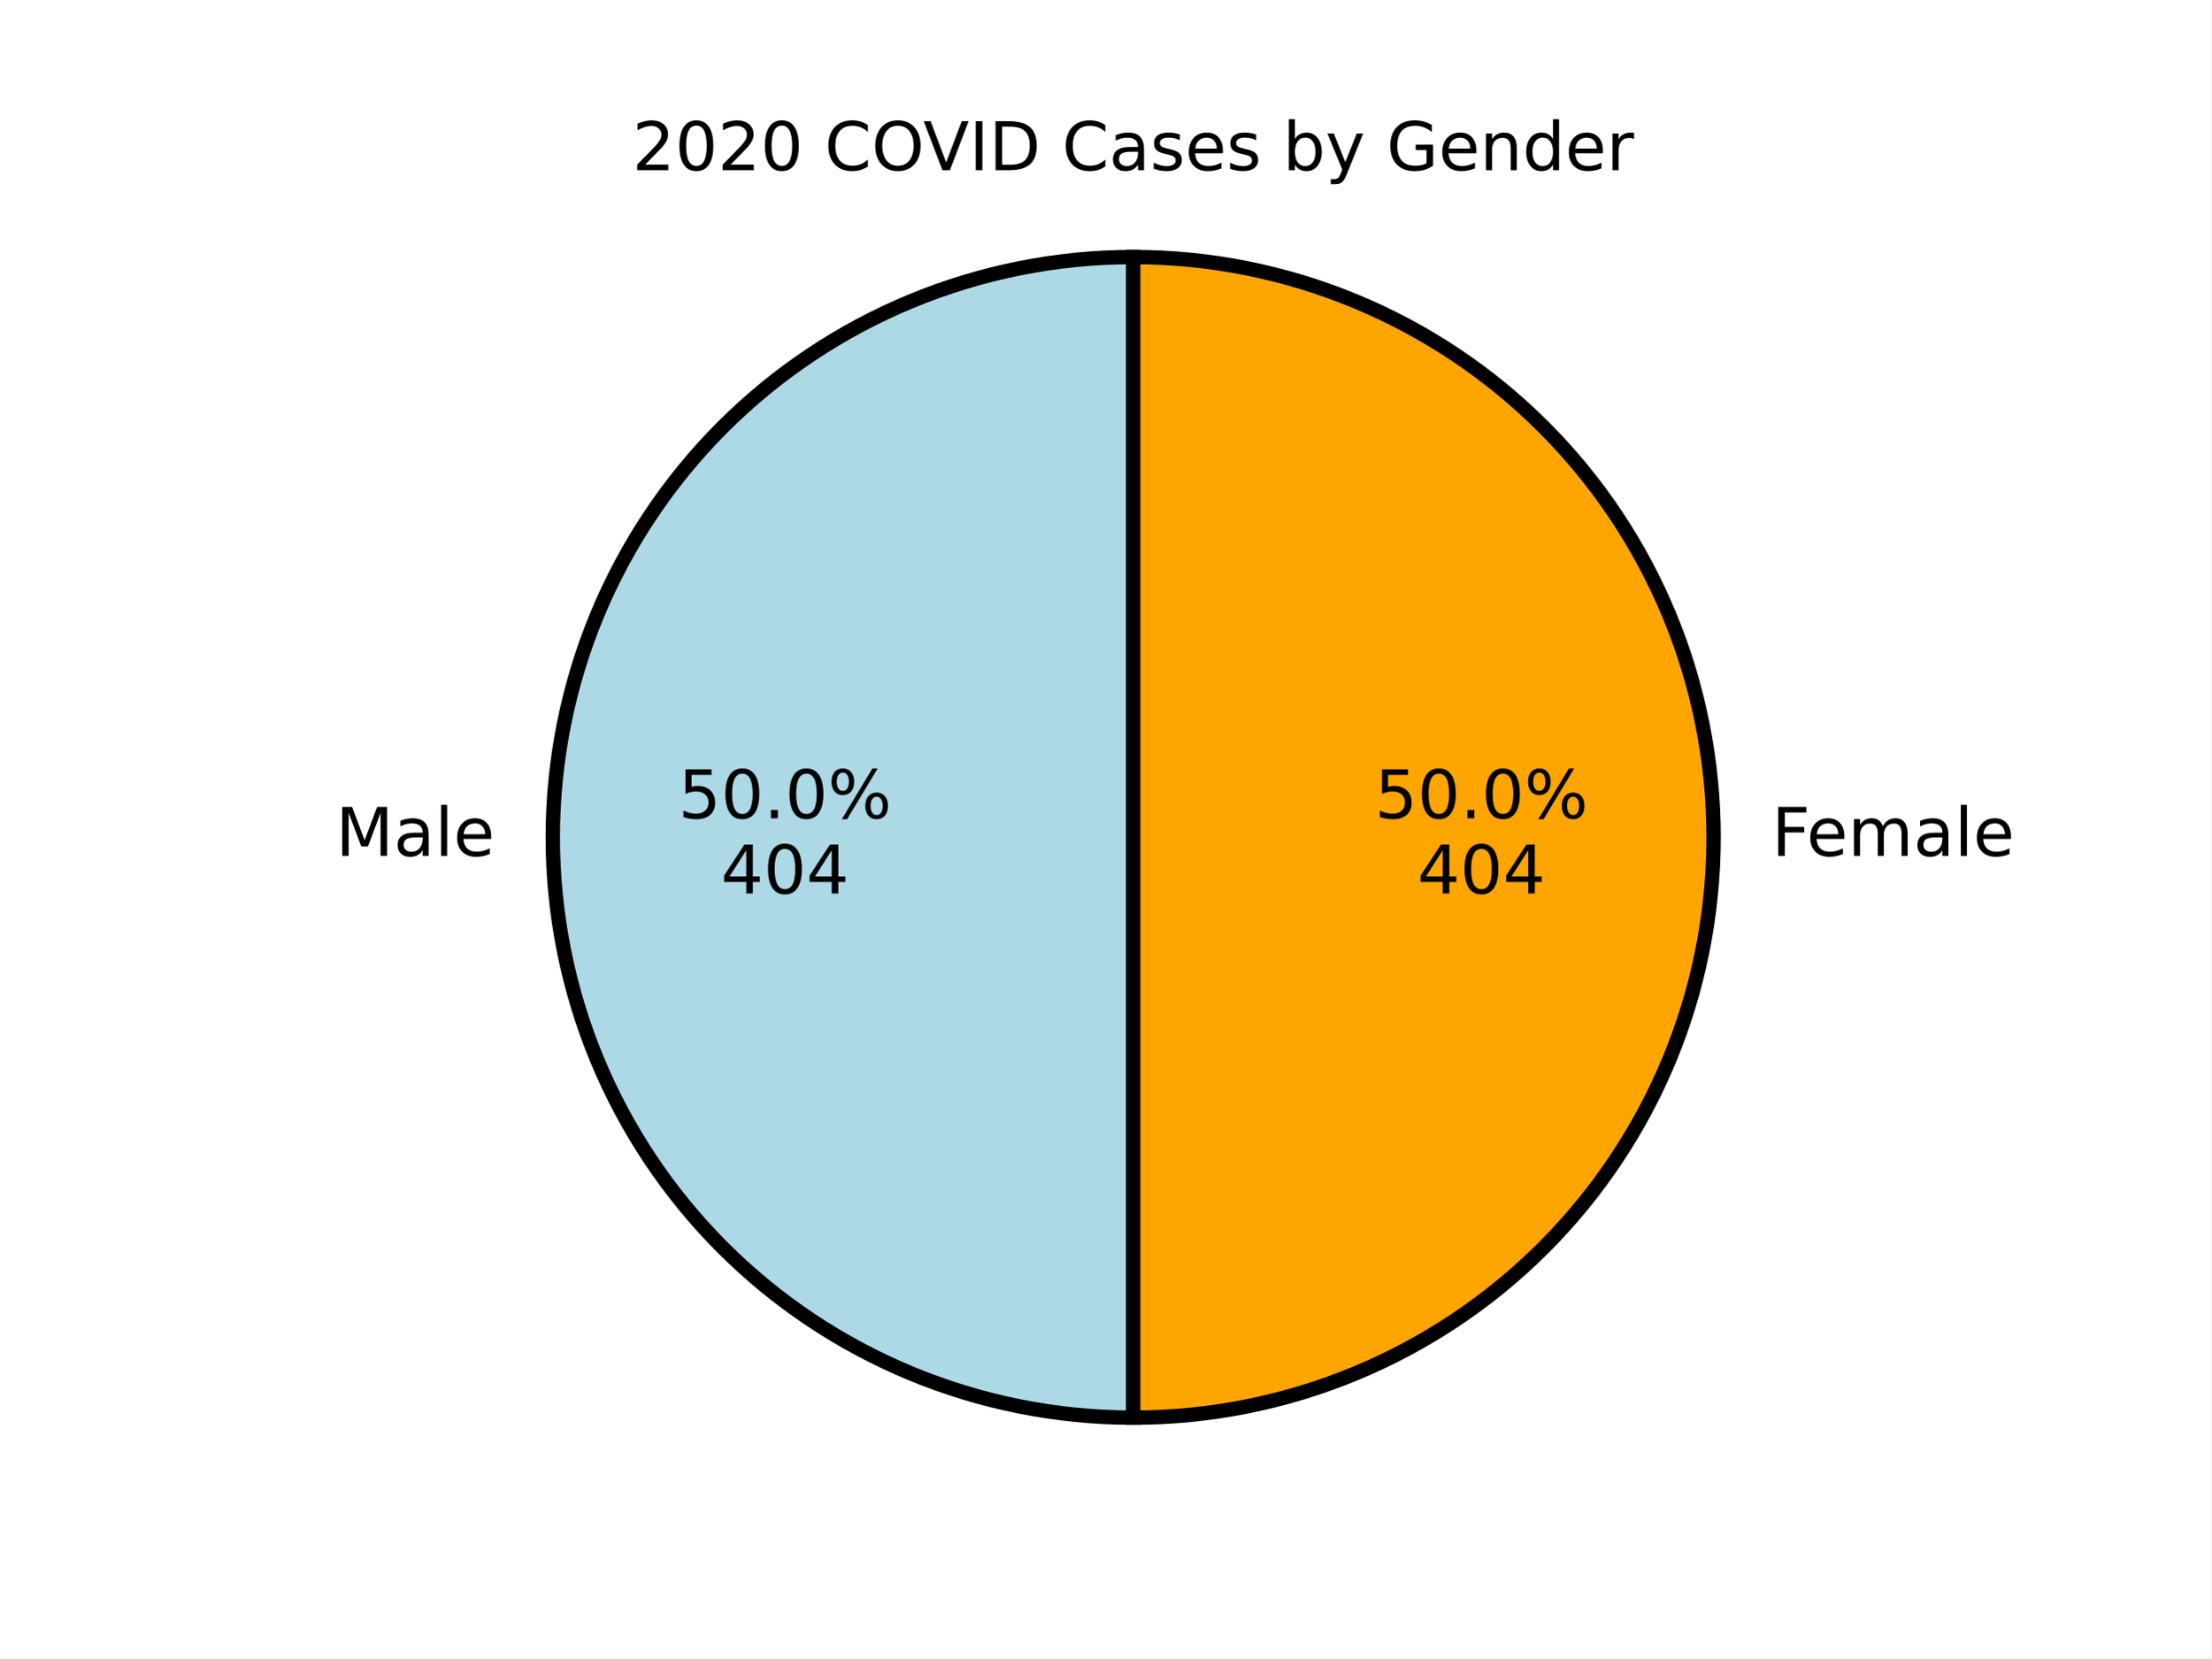
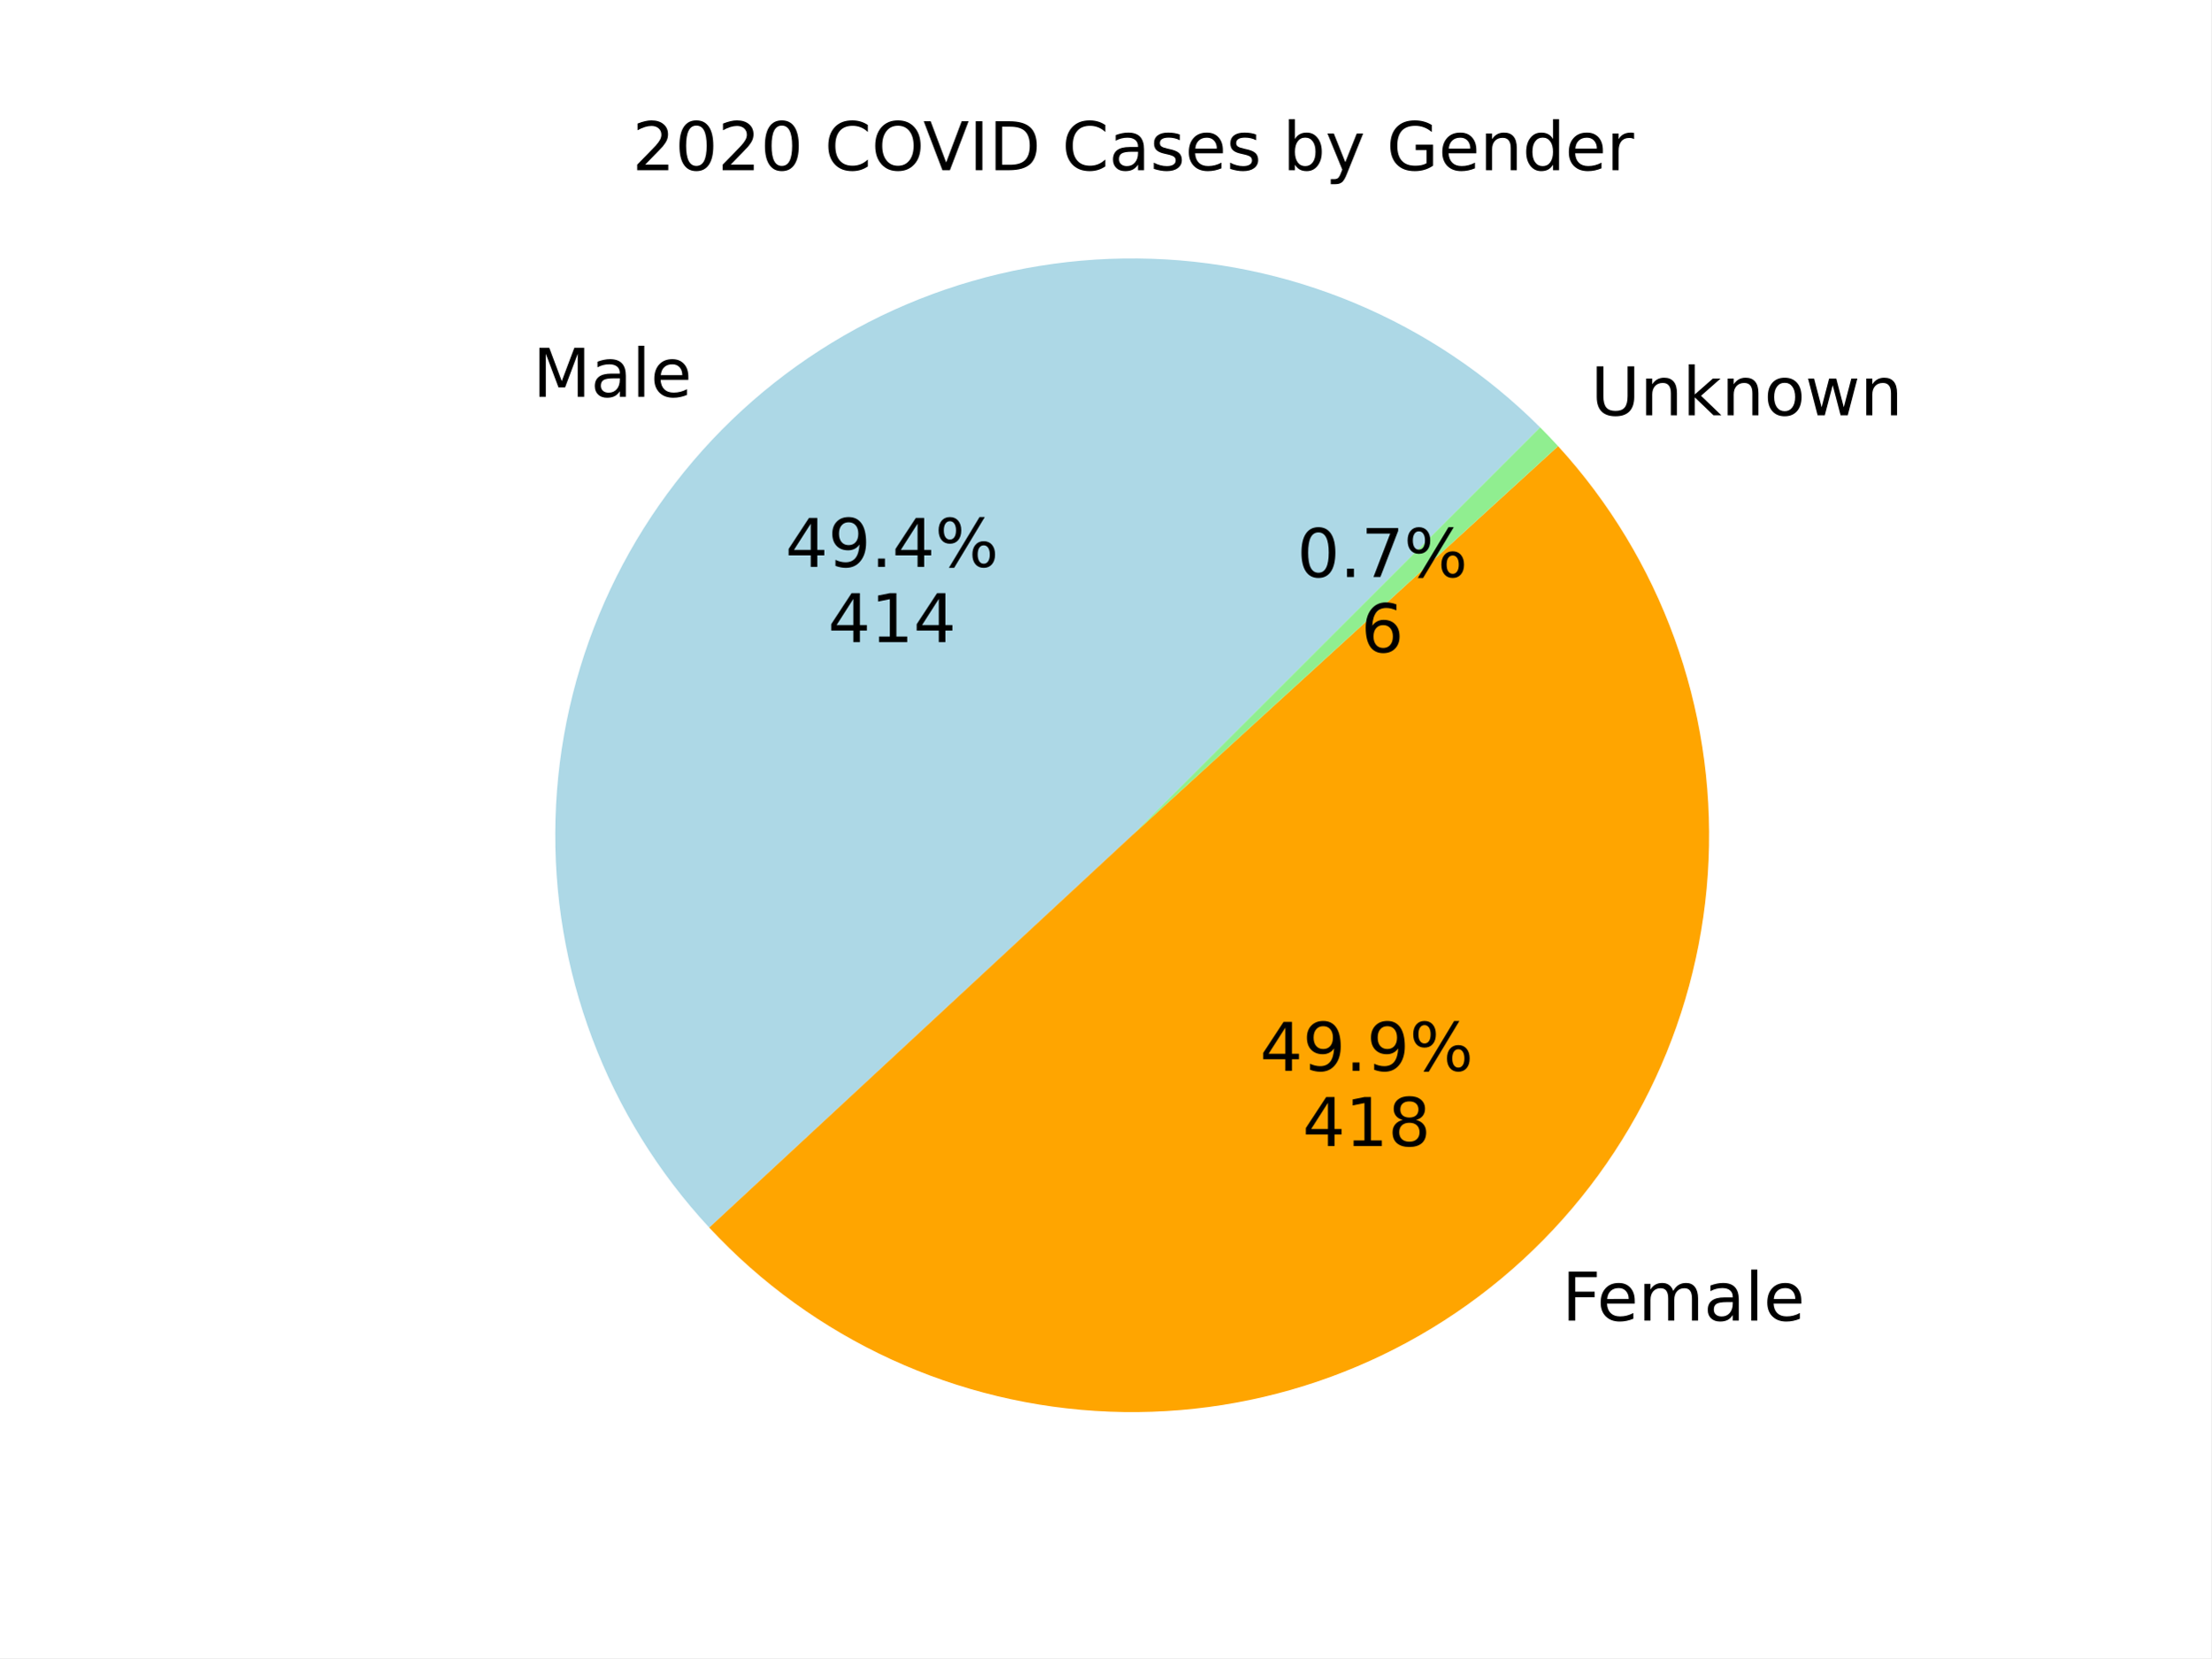
<svg xmlns="http://www.w3.org/2000/svg" xmlns:xlink="http://www.w3.org/1999/xlink" height="345.6pt" version="1.1" viewBox="0 0 460.8 345.6" width="460.8pt">
  <defs>
    <style type="text/css">*{stroke-linecap:butt;stroke-linejoin:round;}</style>
  </defs>
  <g id="figure_1">
    <g id="patch_1">
      <path d="M 0 345.6  L 460.8 345.6  L 460.8 0  L 0 0  z " style="fill:#ffffff;" />
    </g>
    <g id="axes_1">
      <g id="patch_2">
-         <path d="M 236.16 53.568  C 204.092 53.568 173.304 66.321 150.628 88.996  C 127.953 111.672 115.2 142.46 115.2 174.528  C 115.2 206.596 127.953 237.384 150.628 260.06  C 173.304 282.735 204.092 295.488 236.16 295.488  L 236.16 174.528  L 236.16 53.568  z " style="fill:#add8e6;stroke:#000000;stroke-linejoin:miter;stroke-width:3;" />
+         <path d="M 320.969 89.074  C 298.705 66.81 268.562 54.158 237.076 53.863  C 205.591 53.568 175.216 65.652 152.538 87.495  C 129.86 109.339 116.646 139.239 115.761 170.714  C 114.876 202.188 126.389 232.784 147.803 255.867  L 235.949 174.094  L 320.969 89.074  z " style="fill:#add8e6;" />
      </g>
      <g id="patch_3">
-         <path d="M 236.16 295.488  C 268.228 295.488 299.016 282.735 321.692 260.06  C 344.367 237.384 357.12 206.596 357.12 174.528  C 357.12 142.46 344.367 111.672 321.692 88.996  C 299.016 66.321 268.228 53.568 236.16 53.568  L 236.16 174.528  L 236.16 295.488  z " style="fill:#ffa500;stroke:#000000;stroke-linejoin:miter;stroke-width:3;" />
+         <path d="M 147.803 255.867  C 169.429 279.179 199.444 292.985 231.218 294.237  C 262.992 295.488 293.999 284.085 317.392 262.546  C 340.785 241.007 354.703 211.045 356.074 179.276  C 357.444 147.507 346.158 116.457 324.707 92.984  L 235.949 174.094  L 147.803 255.867  z " style="fill:#ffa500;" />
+       </g>
+       <g id="patch_4">
+         <path d="M 324.707 92.984  C 324.098 92.318 323.483 91.659 322.86 91.008  C 322.237 90.356 321.607 89.712 320.969 89.074  L 235.949 174.094  L 324.707 92.984  z " style="fill:#90ee90;" />
      </g>
      <g id="matplotlib.axis_1" />
      <g id="matplotlib.axis_2" />
      <g id="text_1">
-         <g transform="translate(69.9415 178.3911)scale(0.14 -0.14)">
+         <g transform="translate(111.0347 82.69879)scale(0.14 -0.14)">
          <defs>
            <path d="M 9.812 72.906  L 24.516 72.906  L 43.109 23.297  L 61.812 72.906  L 76.516 72.906  L 76.516 0  L 66.891 0  L 66.891 64.016  L 48.094 14.016  L 38.188 14.016  L 19.391 64.016  L 19.391 0  L 9.812 0  z " id="DejaVuSans-77" />
            <path d="M 34.281 27.484  Q 23.391 27.484 19.188 25  Q 14.984 22.516 14.984 16.5  Q 14.984 11.719 18.141 8.906  Q 21.297 6.109 26.703 6.109  Q 34.188 6.109 38.703 11.406  Q 43.219 16.703 43.219 25.484  L 43.219 27.484  z M 52.203 31.203  L 52.203 0  L 43.219 0  L 43.219 8.297  Q 40.141 3.328 35.547 0.953  Q 30.953 -1.422 24.312 -1.422  Q 15.922 -1.422 10.953 3.297  Q 6 8.016 6 15.922  Q 6 25.141 12.172 29.828  Q 18.359 34.516 30.609 34.516  L 43.219 34.516  L 43.219 35.406  Q 43.219 41.609 39.141 45  Q 35.062 48.391 27.688 48.391  Q 23 48.391 18.547 47.266  Q 14.109 46.141 10.016 43.891  L 10.016 52.203  Q 14.938 54.109 19.578 55.047  Q 24.219 56 28.609 56  Q 40.484 56 46.344 49.844  Q 52.203 43.703 52.203 31.203  z " id="DejaVuSans-97" />
            <path d="M 9.422 75.984  L 18.406 75.984  L 18.406 0  L 9.422 0  z " id="DejaVuSans-108" />
            <path d="M 56.203 29.594  L 56.203 25.203  L 14.891 25.203  Q 15.484 15.922 20.484 11.062  Q 25.484 6.203 34.422 6.203  Q 39.594 6.203 44.453 7.469  Q 49.312 8.734 54.109 11.281  L 54.109 2.781  Q 49.266 0.734 44.188 -0.344  Q 39.109 -1.422 33.891 -1.422  Q 20.797 -1.422 13.156 6.188  Q 5.516 13.812 5.516 26.812  Q 5.516 40.234 12.766 48.109  Q 20.016 56 32.328 56  Q 43.359 56 49.781 48.891  Q 56.203 41.797 56.203 29.594  z M 47.219 32.234  Q 47.125 39.594 43.094 43.984  Q 39.062 48.391 32.422 48.391  Q 24.906 48.391 20.391 44.141  Q 15.875 39.891 15.188 32.172  z " id="DejaVuSans-101" />
          </defs>
          <use xlink:href="#DejaVuSans-77" />
          <use x="86.279" xlink:href="#DejaVuSans-97" />
          <use x="147.559" xlink:href="#DejaVuSans-108" />
          <use x="175.342" xlink:href="#DejaVuSans-101" />
        </g>
      </g>
      <g id="text_2">
-         <g transform="translate(141.347 170.5527)scale(0.14 -0.14)">
+         <g transform="translate(163.6657 118.1595)scale(0.14 -0.14)">
          <defs>
-             <path d="M 10.797 72.906  L 49.516 72.906  L 49.516 64.594  L 19.828 64.594  L 19.828 46.734  Q 21.969 47.469 24.109 47.828  Q 26.266 48.188 28.422 48.188  Q 40.625 48.188 47.75 41.5  Q 54.891 34.812 54.891 23.391  Q 54.891 11.625 47.562 5.094  Q 40.234 -1.422 26.906 -1.422  Q 22.312 -1.422 17.547 -0.641  Q 12.797 0.141 7.719 1.703  L 7.719 11.625  Q 12.109 9.234 16.797 8.062  Q 21.484 6.891 26.703 6.891  Q 35.156 6.891 40.078 11.328  Q 45.016 15.766 45.016 23.391  Q 45.016 31 40.078 35.438  Q 35.156 39.891 26.703 39.891  Q 22.75 39.891 18.812 39.016  Q 14.891 38.141 10.797 36.281  z " id="DejaVuSans-53" />
-             <path d="M 31.781 66.406  Q 24.172 66.406 20.328 58.906  Q 16.5 51.422 16.5 36.375  Q 16.5 21.391 20.328 13.891  Q 24.172 6.391 31.781 6.391  Q 39.453 6.391 43.281 13.891  Q 47.125 21.391 47.125 36.375  Q 47.125 51.422 43.281 58.906  Q 39.453 66.406 31.781 66.406  z M 31.781 74.219  Q 44.047 74.219 50.516 64.516  Q 56.984 54.828 56.984 36.375  Q 56.984 17.969 50.516 8.266  Q 44.047 -1.422 31.781 -1.422  Q 19.531 -1.422 13.062 8.266  Q 6.594 17.969 6.594 36.375  Q 6.594 54.828 13.062 64.516  Q 19.531 74.219 31.781 74.219  z " id="DejaVuSans-48" />
+             <path d="M 37.797 64.312  L 12.891 25.391  L 37.797 25.391  z M 35.203 72.906  L 47.609 72.906  L 47.609 25.391  L 58.016 25.391  L 58.016 17.188  L 47.609 17.188  L 47.609 0  L 37.797 0  L 37.797 17.188  L 4.891 17.188  L 4.891 26.703  z " id="DejaVuSans-52" />
+             <path d="M 10.984 1.516  L 10.984 10.5  Q 14.703 8.734 18.5 7.812  Q 22.312 6.891 25.984 6.891  Q 35.75 6.891 40.891 13.453  Q 46.047 20.016 46.781 33.406  Q 43.953 29.203 39.594 26.953  Q 35.25 24.703 29.984 24.703  Q 19.047 24.703 12.672 31.312  Q 6.297 37.938 6.297 49.422  Q 6.297 60.641 12.938 67.422  Q 19.578 74.219 30.609 74.219  Q 43.266 74.219 49.922 64.516  Q 56.594 54.828 56.594 36.375  Q 56.594 19.141 48.406 8.859  Q 40.234 -1.422 26.422 -1.422  Q 22.703 -1.422 18.891 -0.688  Q 15.094 0.047 10.984 1.516  z M 30.609 32.422  Q 37.25 32.422 41.125 36.953  Q 45.016 41.5 45.016 49.422  Q 45.016 57.281 41.125 61.844  Q 37.25 66.406 30.609 66.406  Q 23.969 66.406 20.094 61.844  Q 16.219 57.281 16.219 49.422  Q 16.219 41.5 20.094 36.953  Q 23.969 32.422 30.609 32.422  z " id="DejaVuSans-57" />
            <path d="M 10.688 12.406  L 21 12.406  L 21 0  L 10.688 0  z " id="DejaVuSans-46" />
            <path d="M 72.703 32.078  Q 68.453 32.078 66.031 28.469  Q 63.625 24.859 63.625 18.406  Q 63.625 12.062 66.031 8.422  Q 68.453 4.781 72.703 4.781  Q 76.859 4.781 79.266 8.422  Q 81.688 12.062 81.688 18.406  Q 81.688 24.812 79.266 28.438  Q 76.859 32.078 72.703 32.078  z M 72.703 38.281  Q 80.422 38.281 84.953 32.906  Q 89.5 27.547 89.5 18.406  Q 89.5 9.281 84.938 3.922  Q 80.375 -1.422 72.703 -1.422  Q 64.891 -1.422 60.344 3.922  Q 55.812 9.281 55.812 18.406  Q 55.812 27.594 60.375 32.938  Q 64.938 38.281 72.703 38.281  z M 22.312 68.016  Q 18.109 68.016 15.688 64.375  Q 13.281 60.75 13.281 54.391  Q 13.281 47.953 15.672 44.328  Q 18.062 40.719 22.312 40.719  Q 26.562 40.719 28.969 44.328  Q 31.391 47.953 31.391 54.391  Q 31.391 60.688 28.953 64.344  Q 26.516 68.016 22.312 68.016  z M 66.406 74.219  L 74.219 74.219  L 28.609 -1.422  L 20.797 -1.422  z M 22.312 74.219  Q 30.031 74.219 34.609 68.875  Q 39.203 63.531 39.203 54.391  Q 39.203 45.172 34.641 39.844  Q 30.078 34.516 22.312 34.516  Q 14.547 34.516 10.031 39.859  Q 5.516 45.219 5.516 54.391  Q 5.516 63.484 10.047 68.844  Q 14.594 74.219 22.312 74.219  z " id="DejaVuSans-37" />
          </defs>
-           <use xlink:href="#DejaVuSans-53" />
-           <use x="63.623" xlink:href="#DejaVuSans-48" />
+           <use xlink:href="#DejaVuSans-52" />
+           <use x="63.623" xlink:href="#DejaVuSans-57" />
          <use x="127.246" xlink:href="#DejaVuSans-46" />
-           <use x="159.033" xlink:href="#DejaVuSans-48" />
+           <use x="159.033" xlink:href="#DejaVuSans-52" />
          <use x="222.656" xlink:href="#DejaVuSans-37" />
        </g>
-         <g transform="translate(150.2227 186.2296)scale(0.14 -0.14)">
+         <g transform="translate(172.5415 133.8364)scale(0.14 -0.14)">
          <defs>
-             <path d="M 37.797 64.312  L 12.891 25.391  L 37.797 25.391  z M 35.203 72.906  L 47.609 72.906  L 47.609 25.391  L 58.016 25.391  L 58.016 17.188  L 47.609 17.188  L 47.609 0  L 37.797 0  L 37.797 17.188  L 4.891 17.188  L 4.891 26.703  z " id="DejaVuSans-52" />
+             <path d="M 12.406 8.297  L 28.516 8.297  L 28.516 63.922  L 10.984 60.406  L 10.984 69.391  L 28.422 72.906  L 38.281 72.906  L 38.281 8.297  L 54.391 8.297  L 54.391 0  L 12.406 0  z " id="DejaVuSans-49" />
          </defs>
          <use xlink:href="#DejaVuSans-52" />
-           <use x="63.623" xlink:href="#DejaVuSans-48" />
+           <use x="63.623" xlink:href="#DejaVuSans-49" />
          <use x="127.246" xlink:href="#DejaVuSans-52" />
        </g>
      </g>
      <g id="text_3">
-         <g transform="translate(369.216 178.3911)scale(0.14 -0.14)">
+         <g transform="translate(325.536 275.2546)scale(0.14 -0.14)">
          <defs>
            <path d="M 9.812 72.906  L 51.703 72.906  L 51.703 64.594  L 19.672 64.594  L 19.672 43.109  L 48.578 43.109  L 48.578 34.812  L 19.672 34.812  L 19.672 0  L 9.812 0  z " id="DejaVuSans-70" />
            <path d="M 52 44.188  Q 55.375 50.25 60.062 53.125  Q 64.75 56 71.094 56  Q 79.641 56 84.281 50.016  Q 88.922 44.047 88.922 33.016  L 88.922 0  L 79.891 0  L 79.891 32.719  Q 79.891 40.578 77.094 44.375  Q 74.312 48.188 68.609 48.188  Q 61.625 48.188 57.562 43.547  Q 53.516 38.922 53.516 30.906  L 53.516 0  L 44.484 0  L 44.484 32.719  Q 44.484 40.625 41.703 44.406  Q 38.922 48.188 33.109 48.188  Q 26.219 48.188 22.156 43.531  Q 18.109 38.875 18.109 30.906  L 18.109 0  L 9.078 0  L 9.078 54.688  L 18.109 54.688  L 18.109 46.188  Q 21.188 51.219 25.484 53.609  Q 29.781 56 35.688 56  Q 41.656 56 45.828 52.969  Q 50 49.953 52 44.188  z " id="DejaVuSans-109" />
          </defs>
          <use xlink:href="#DejaVuSans-70" />
          <use x="52.02" xlink:href="#DejaVuSans-101" />
          <use x="113.543" xlink:href="#DejaVuSans-109" />
          <use x="210.955" xlink:href="#DejaVuSans-97" />
          <use x="272.234" xlink:href="#DejaVuSans-108" />
          <use x="300.018" xlink:href="#DejaVuSans-101" />
        </g>
      </g>
      <g id="text_4">
-         <g transform="translate(286.499 170.5527)scale(0.14 -0.14)">
-           <use xlink:href="#DejaVuSans-53" />
-           <use x="63.623" xlink:href="#DejaVuSans-48" />
+         <g transform="translate(262.5778 223.1899)scale(0.14 -0.14)">
+           <use xlink:href="#DejaVuSans-52" />
+           <use x="63.623" xlink:href="#DejaVuSans-57" />
          <use x="127.246" xlink:href="#DejaVuSans-46" />
-           <use x="159.033" xlink:href="#DejaVuSans-48" />
+           <use x="159.033" xlink:href="#DejaVuSans-57" />
          <use x="222.656" xlink:href="#DejaVuSans-37" />
        </g>
-         <g transform="translate(295.3748 186.2296)scale(0.14 -0.14)">
+         <g transform="translate(271.4536 238.8668)scale(0.14 -0.14)">
+           <defs>
+             <path d="M 31.781 34.625  Q 24.75 34.625 20.719 30.859  Q 16.703 27.094 16.703 20.516  Q 16.703 13.922 20.719 10.156  Q 24.75 6.391 31.781 6.391  Q 38.812 6.391 42.859 10.172  Q 46.922 13.969 46.922 20.516  Q 46.922 27.094 42.891 30.859  Q 38.875 34.625 31.781 34.625  z M 21.922 38.812  Q 15.578 40.375 12.031 44.719  Q 8.5 49.078 8.5 55.328  Q 8.5 64.062 14.719 69.141  Q 20.953 74.219 31.781 74.219  Q 42.672 74.219 48.875 69.141  Q 55.078 64.062 55.078 55.328  Q 55.078 49.078 51.531 44.719  Q 48 40.375 41.703 38.812  Q 48.828 37.156 52.797 32.312  Q 56.781 27.484 56.781 20.516  Q 56.781 9.906 50.312 4.234  Q 43.844 -1.422 31.781 -1.422  Q 19.734 -1.422 13.25 4.234  Q 6.781 9.906 6.781 20.516  Q 6.781 27.484 10.781 32.312  Q 14.797 37.156 21.922 38.812  z M 18.312 54.391  Q 18.312 48.734 21.844 45.562  Q 25.391 42.391 31.781 42.391  Q 38.141 42.391 41.719 45.562  Q 45.312 48.734 45.312 54.391  Q 45.312 60.062 41.719 63.234  Q 38.141 66.406 31.781 66.406  Q 25.391 66.406 21.844 63.234  Q 18.312 60.062 18.312 54.391  z " id="DejaVuSans-56" />
+           </defs>
          <use xlink:href="#DejaVuSans-52" />
-           <use x="63.623" xlink:href="#DejaVuSans-48" />
-           <use x="127.246" xlink:href="#DejaVuSans-52" />
+           <use x="63.623" xlink:href="#DejaVuSans-49" />
+           <use x="127.246" xlink:href="#DejaVuSans-56" />
        </g>
      </g>
      <g id="text_5">
+         <g transform="translate(331.5509 86.56238)scale(0.14 -0.14)">
+           <defs>
+             <path d="M 8.688 72.906  L 18.609 72.906  L 18.609 28.609  Q 18.609 16.891 22.844 11.734  Q 27.094 6.594 36.625 6.594  Q 46.094 6.594 50.344 11.734  Q 54.594 16.891 54.594 28.609  L 54.594 72.906  L 64.5 72.906  L 64.5 27.391  Q 64.5 13.141 57.438 5.859  Q 50.391 -1.422 36.625 -1.422  Q 22.797 -1.422 15.734 5.859  Q 8.688 13.141 8.688 27.391  z " id="DejaVuSans-85" />
+             <path d="M 54.891 33.016  L 54.891 0  L 45.906 0  L 45.906 32.719  Q 45.906 40.484 42.875 44.328  Q 39.844 48.188 33.797 48.188  Q 26.516 48.188 22.312 43.547  Q 18.109 38.922 18.109 30.906  L 18.109 0  L 9.078 0  L 9.078 54.688  L 18.109 54.688  L 18.109 46.188  Q 21.344 51.125 25.703 53.562  Q 30.078 56 35.797 56  Q 45.219 56 50.047 50.172  Q 54.891 44.344 54.891 33.016  z " id="DejaVuSans-110" />
+             <path d="M 9.078 75.984  L 18.109 75.984  L 18.109 31.109  L 44.922 54.688  L 56.391 54.688  L 27.391 29.109  L 57.625 0  L 45.906 0  L 18.109 26.703  L 18.109 0  L 9.078 0  z " id="DejaVuSans-107" />
+             <path d="M 30.609 48.391  Q 23.391 48.391 19.188 42.75  Q 14.984 37.109 14.984 27.297  Q 14.984 17.484 19.156 11.844  Q 23.344 6.203 30.609 6.203  Q 37.797 6.203 41.984 11.859  Q 46.188 17.531 46.188 27.297  Q 46.188 37.016 41.984 42.703  Q 37.797 48.391 30.609 48.391  z M 30.609 56  Q 42.328 56 49.016 48.375  Q 55.719 40.766 55.719 27.297  Q 55.719 13.875 49.016 6.219  Q 42.328 -1.422 30.609 -1.422  Q 18.844 -1.422 12.172 6.219  Q 5.516 13.875 5.516 27.297  Q 5.516 40.766 12.172 48.375  Q 18.844 56 30.609 56  z " id="DejaVuSans-111" />
+             <path d="M 4.203 54.688  L 13.188 54.688  L 24.422 12.016  L 35.594 54.688  L 46.188 54.688  L 57.422 12.016  L 68.609 54.688  L 77.594 54.688  L 63.281 0  L 52.688 0  L 40.922 44.828  L 29.109 0  L 18.5 0  z " id="DejaVuSans-119" />
+           </defs>
+           <use xlink:href="#DejaVuSans-85" />
+           <use x="73.193" xlink:href="#DejaVuSans-110" />
+           <use x="136.572" xlink:href="#DejaVuSans-107" />
+           <use x="194.482" xlink:href="#DejaVuSans-110" />
+           <use x="257.861" xlink:href="#DejaVuSans-111" />
+           <use x="319.043" xlink:href="#DejaVuSans-119" />
+           <use x="400.83" xlink:href="#DejaVuSans-110" />
+         </g>
+       </g>
+       <g id="text_6">
+         <g transform="translate(270.3124 120.2669)scale(0.14 -0.14)">
+           <defs>
+             <path d="M 31.781 66.406  Q 24.172 66.406 20.328 58.906  Q 16.5 51.422 16.5 36.375  Q 16.5 21.391 20.328 13.891  Q 24.172 6.391 31.781 6.391  Q 39.453 6.391 43.281 13.891  Q 47.125 21.391 47.125 36.375  Q 47.125 51.422 43.281 58.906  Q 39.453 66.406 31.781 66.406  z M 31.781 74.219  Q 44.047 74.219 50.516 64.516  Q 56.984 54.828 56.984 36.375  Q 56.984 17.969 50.516 8.266  Q 44.047 -1.422 31.781 -1.422  Q 19.531 -1.422 13.062 8.266  Q 6.594 17.969 6.594 36.375  Q 6.594 54.828 13.062 64.516  Q 19.531 74.219 31.781 74.219  z " id="DejaVuSans-48" />
+             <path d="M 8.203 72.906  L 55.078 72.906  L 55.078 68.703  L 28.609 0  L 18.312 0  L 43.219 64.594  L 8.203 64.594  z " id="DejaVuSans-55" />
+           </defs>
+           <use xlink:href="#DejaVuSans-48" />
+           <use x="63.623" xlink:href="#DejaVuSans-46" />
+           <use x="95.41" xlink:href="#DejaVuSans-55" />
+           <use x="159.033" xlink:href="#DejaVuSans-37" />
+         </g>
+         <g transform="translate(283.6419 135.9438)scale(0.14 -0.14)">
+           <defs>
+             <path d="M 33.016 40.375  Q 26.375 40.375 22.484 35.828  Q 18.609 31.297 18.609 23.391  Q 18.609 15.531 22.484 10.953  Q 26.375 6.391 33.016 6.391  Q 39.656 6.391 43.531 10.953  Q 47.406 15.531 47.406 23.391  Q 47.406 31.297 43.531 35.828  Q 39.656 40.375 33.016 40.375  z M 52.594 71.297  L 52.594 62.312  Q 48.875 64.062 45.094 64.984  Q 41.312 65.922 37.594 65.922  Q 27.828 65.922 22.672 59.328  Q 17.531 52.734 16.797 39.406  Q 19.672 43.656 24.016 45.922  Q 28.375 48.188 33.594 48.188  Q 44.578 48.188 50.953 41.516  Q 57.328 34.859 57.328 23.391  Q 57.328 12.156 50.688 5.359  Q 44.047 -1.422 33.016 -1.422  Q 20.359 -1.422 13.672 8.266  Q 6.984 17.969 6.984 36.375  Q 6.984 53.656 15.188 63.938  Q 23.391 74.219 37.203 74.219  Q 40.922 74.219 44.703 73.484  Q 48.484 72.75 52.594 71.297  z " id="DejaVuSans-54" />
+           </defs>
+           <use xlink:href="#DejaVuSans-54" />
+         </g>
+       </g>
+       <g id="text_7">
        <g transform="translate(131.7659 35.472)scale(0.14 -0.14)">
          <defs>
            <path d="M 19.188 8.297  L 53.609 8.297  L 53.609 0  L 7.328 0  L 7.328 8.297  Q 12.938 14.109 22.625 23.891  Q 32.328 33.688 34.812 36.531  Q 39.547 41.844 41.422 45.531  Q 43.312 49.219 43.312 52.781  Q 43.312 58.594 39.234 62.25  Q 35.156 65.922 28.609 65.922  Q 23.969 65.922 18.812 64.312  Q 13.672 62.703 7.812 59.422  L 7.812 69.391  Q 13.766 71.781 18.938 73  Q 24.125 74.219 28.422 74.219  Q 39.75 74.219 46.484 68.547  Q 53.219 62.891 53.219 53.422  Q 53.219 48.922 51.531 44.891  Q 49.859 40.875 45.406 35.406  Q 44.188 33.984 37.641 27.219  Q 31.109 20.453 19.188 8.297  z " id="DejaVuSans-50" />
            <path id="DejaVuSans-32" />
            <path d="M 64.406 67.281  L 64.406 56.891  Q 59.422 61.531 53.781 63.812  Q 48.141 66.109 41.797 66.109  Q 29.297 66.109 22.656 58.469  Q 16.016 50.828 16.016 36.375  Q 16.016 21.969 22.656 14.328  Q 29.297 6.688 41.797 6.688  Q 48.141 6.688 53.781 8.984  Q 59.422 11.281 64.406 15.922  L 64.406 5.609  Q 59.234 2.094 53.438 0.328  Q 47.656 -1.422 41.219 -1.422  Q 24.656 -1.422 15.125 8.703  Q 5.609 18.844 5.609 36.375  Q 5.609 53.953 15.125 64.078  Q 24.656 74.219 41.219 74.219  Q 47.75 74.219 53.531 72.484  Q 59.328 70.75 64.406 67.281  z " id="DejaVuSans-67" />
            <path d="M 39.406 66.219  Q 28.656 66.219 22.328 58.203  Q 16.016 50.203 16.016 36.375  Q 16.016 22.609 22.328 14.594  Q 28.656 6.594 39.406 6.594  Q 50.141 6.594 56.422 14.594  Q 62.703 22.609 62.703 36.375  Q 62.703 50.203 56.422 58.203  Q 50.141 66.219 39.406 66.219  z M 39.406 74.219  Q 54.734 74.219 63.906 63.938  Q 73.094 53.656 73.094 36.375  Q 73.094 19.141 63.906 8.859  Q 54.734 -1.422 39.406 -1.422  Q 24.031 -1.422 14.812 8.828  Q 5.609 19.094 5.609 36.375  Q 5.609 53.656 14.812 63.938  Q 24.031 74.219 39.406 74.219  z " id="DejaVuSans-79" />
            <path d="M 28.609 0  L 0.781 72.906  L 11.078 72.906  L 34.188 11.531  L 57.328 72.906  L 67.578 72.906  L 39.797 0  z " id="DejaVuSans-86" />
            <path d="M 9.812 72.906  L 19.672 72.906  L 19.672 0  L 9.812 0  z " id="DejaVuSans-73" />
            <path d="M 19.672 64.797  L 19.672 8.109  L 31.594 8.109  Q 46.688 8.109 53.688 14.938  Q 60.688 21.781 60.688 36.531  Q 60.688 51.172 53.688 57.984  Q 46.688 64.797 31.594 64.797  z M 9.812 72.906  L 30.078 72.906  Q 51.266 72.906 61.172 64.094  Q 71.094 55.281 71.094 36.531  Q 71.094 17.672 61.125 8.828  Q 51.172 0 30.078 0  L 9.812 0  z " id="DejaVuSans-68" />
            <path d="M 44.281 53.078  L 44.281 44.578  Q 40.484 46.531 36.375 47.5  Q 32.281 48.484 27.875 48.484  Q 21.188 48.484 17.844 46.438  Q 14.5 44.391 14.5 40.281  Q 14.5 37.156 16.891 35.375  Q 19.281 33.594 26.516 31.984  L 29.594 31.297  Q 39.156 29.25 43.188 25.516  Q 47.219 21.781 47.219 15.094  Q 47.219 7.469 41.188 3.016  Q 35.156 -1.422 24.609 -1.422  Q 20.219 -1.422 15.453 -0.562  Q 10.688 0.297 5.422 2  L 5.422 11.281  Q 10.406 8.688 15.234 7.391  Q 20.062 6.109 24.812 6.109  Q 31.156 6.109 34.562 8.281  Q 37.984 10.453 37.984 14.406  Q 37.984 18.062 35.516 20.016  Q 33.062 21.969 24.703 23.781  L 21.578 24.516  Q 13.234 26.266 9.516 29.906  Q 5.812 33.547 5.812 39.891  Q 5.812 47.609 11.281 51.797  Q 16.75 56 26.812 56  Q 31.781 56 36.172 55.266  Q 40.578 54.547 44.281 53.078  z " id="DejaVuSans-115" />
            <path d="M 48.688 27.297  Q 48.688 37.203 44.609 42.844  Q 40.531 48.484 33.406 48.484  Q 26.266 48.484 22.188 42.844  Q 18.109 37.203 18.109 27.297  Q 18.109 17.391 22.188 11.75  Q 26.266 6.109 33.406 6.109  Q 40.531 6.109 44.609 11.75  Q 48.688 17.391 48.688 27.297  z M 18.109 46.391  Q 20.953 51.266 25.266 53.625  Q 29.594 56 35.594 56  Q 45.562 56 51.781 48.094  Q 58.016 40.188 58.016 27.297  Q 58.016 14.406 51.781 6.484  Q 45.562 -1.422 35.594 -1.422  Q 29.594 -1.422 25.266 0.953  Q 20.953 3.328 18.109 8.203  L 18.109 0  L 9.078 0  L 9.078 75.984  L 18.109 75.984  z " id="DejaVuSans-98" />
            <path d="M 32.172 -5.078  Q 28.375 -14.844 24.75 -17.812  Q 21.141 -20.797 15.094 -20.797  L 7.906 -20.797  L 7.906 -13.281  L 13.188 -13.281  Q 16.891 -13.281 18.938 -11.516  Q 21 -9.766 23.484 -3.219  L 25.094 0.875  L 2.984 54.688  L 12.5 54.688  L 29.594 11.922  L 46.688 54.688  L 56.203 54.688  z " id="DejaVuSans-121" />
            <path d="M 59.516 10.406  L 59.516 29.984  L 43.406 29.984  L 43.406 38.094  L 69.281 38.094  L 69.281 6.781  Q 63.578 2.734 56.688 0.656  Q 49.812 -1.422 42 -1.422  Q 24.906 -1.422 15.25 8.562  Q 5.609 18.562 5.609 36.375  Q 5.609 54.25 15.25 64.234  Q 24.906 74.219 42 74.219  Q 49.125 74.219 55.547 72.453  Q 61.969 70.703 67.391 67.281  L 67.391 56.781  Q 61.922 61.422 55.766 63.766  Q 49.609 66.109 42.828 66.109  Q 29.438 66.109 22.719 58.641  Q 16.016 51.172 16.016 36.375  Q 16.016 21.625 22.719 14.156  Q 29.438 6.688 42.828 6.688  Q 48.047 6.688 52.141 7.594  Q 56.25 8.5 59.516 10.406  z " id="DejaVuSans-71" />
-             <path d="M 54.891 33.016  L 54.891 0  L 45.906 0  L 45.906 32.719  Q 45.906 40.484 42.875 44.328  Q 39.844 48.188 33.797 48.188  Q 26.516 48.188 22.312 43.547  Q 18.109 38.922 18.109 30.906  L 18.109 0  L 9.078 0  L 9.078 54.688  L 18.109 54.688  L 18.109 46.188  Q 21.344 51.125 25.703 53.562  Q 30.078 56 35.797 56  Q 45.219 56 50.047 50.172  Q 54.891 44.344 54.891 33.016  z " id="DejaVuSans-110" />
            <path d="M 45.406 46.391  L 45.406 75.984  L 54.391 75.984  L 54.391 0  L 45.406 0  L 45.406 8.203  Q 42.578 3.328 38.25 0.953  Q 33.938 -1.422 27.875 -1.422  Q 17.969 -1.422 11.734 6.484  Q 5.516 14.406 5.516 27.297  Q 5.516 40.188 11.734 48.094  Q 17.969 56 27.875 56  Q 33.938 56 38.25 53.625  Q 42.578 51.266 45.406 46.391  z M 14.797 27.297  Q 14.797 17.391 18.875 11.75  Q 22.953 6.109 30.078 6.109  Q 37.203 6.109 41.297 11.75  Q 45.406 17.391 45.406 27.297  Q 45.406 37.203 41.297 42.844  Q 37.203 48.484 30.078 48.484  Q 22.953 48.484 18.875 42.844  Q 14.797 37.203 14.797 27.297  z " id="DejaVuSans-100" />
            <path d="M 41.109 46.297  Q 39.594 47.172 37.812 47.578  Q 36.031 48 33.891 48  Q 26.266 48 22.188 43.047  Q 18.109 38.094 18.109 28.812  L 18.109 0  L 9.078 0  L 9.078 54.688  L 18.109 54.688  L 18.109 46.188  Q 20.953 51.172 25.484 53.578  Q 30.031 56 36.531 56  Q 37.453 56 38.578 55.875  Q 39.703 55.766 41.062 55.516  z " id="DejaVuSans-114" />
          </defs>
          <use xlink:href="#DejaVuSans-50" />
          <use x="63.623" xlink:href="#DejaVuSans-48" />
          <use x="127.246" xlink:href="#DejaVuSans-50" />
          <use x="190.869" xlink:href="#DejaVuSans-48" />
          <use x="254.492" xlink:href="#DejaVuSans-32" />
          <use x="286.279" xlink:href="#DejaVuSans-67" />
          <use x="356.104" xlink:href="#DejaVuSans-79" />
          <use x="433.064" xlink:href="#DejaVuSans-86" />
          <use x="501.473" xlink:href="#DejaVuSans-73" />
          <use x="530.965" xlink:href="#DejaVuSans-68" />
          <use x="607.967" xlink:href="#DejaVuSans-32" />
          <use x="639.754" xlink:href="#DejaVuSans-67" />
          <use x="709.578" xlink:href="#DejaVuSans-97" />
          <use x="770.857" xlink:href="#DejaVuSans-115" />
          <use x="822.957" xlink:href="#DejaVuSans-101" />
          <use x="884.48" xlink:href="#DejaVuSans-115" />
          <use x="936.58" xlink:href="#DejaVuSans-32" />
          <use x="968.367" xlink:href="#DejaVuSans-98" />
          <use x="1031.844" xlink:href="#DejaVuSans-121" />
          <use x="1091.023" xlink:href="#DejaVuSans-32" />
          <use x="1122.811" xlink:href="#DejaVuSans-71" />
          <use x="1200.301" xlink:href="#DejaVuSans-101" />
          <use x="1261.824" xlink:href="#DejaVuSans-110" />
          <use x="1325.203" xlink:href="#DejaVuSans-100" />
          <use x="1388.68" xlink:href="#DejaVuSans-101" />
          <use x="1450.203" xlink:href="#DejaVuSans-114" />
        </g>
      </g>
    </g>
  </g>
</svg>
